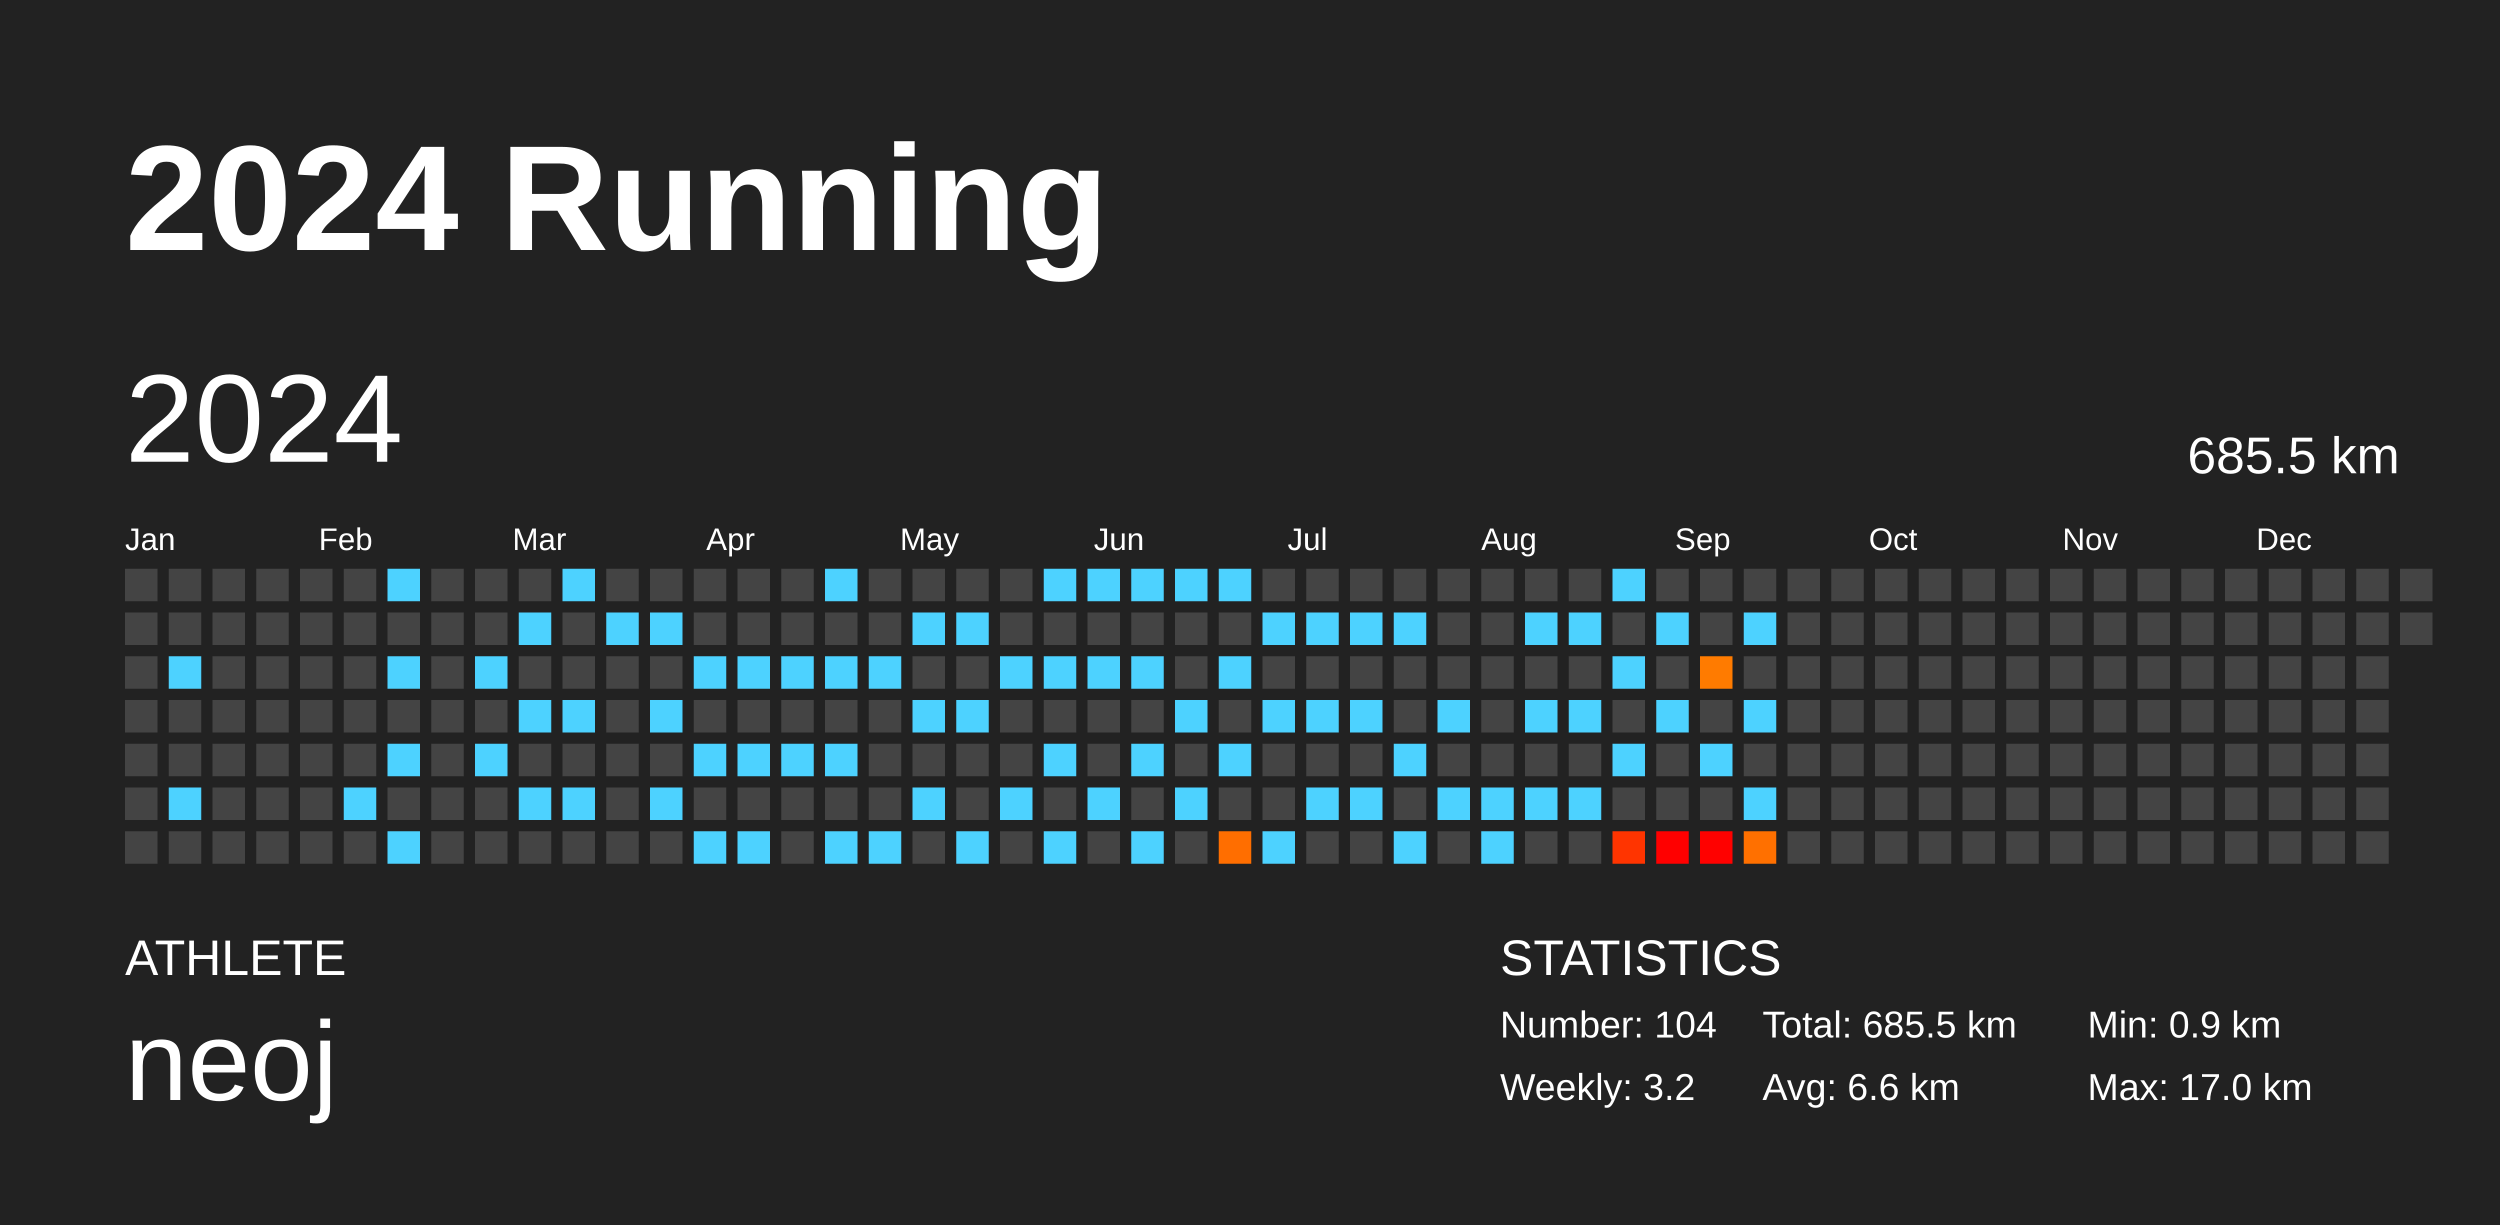
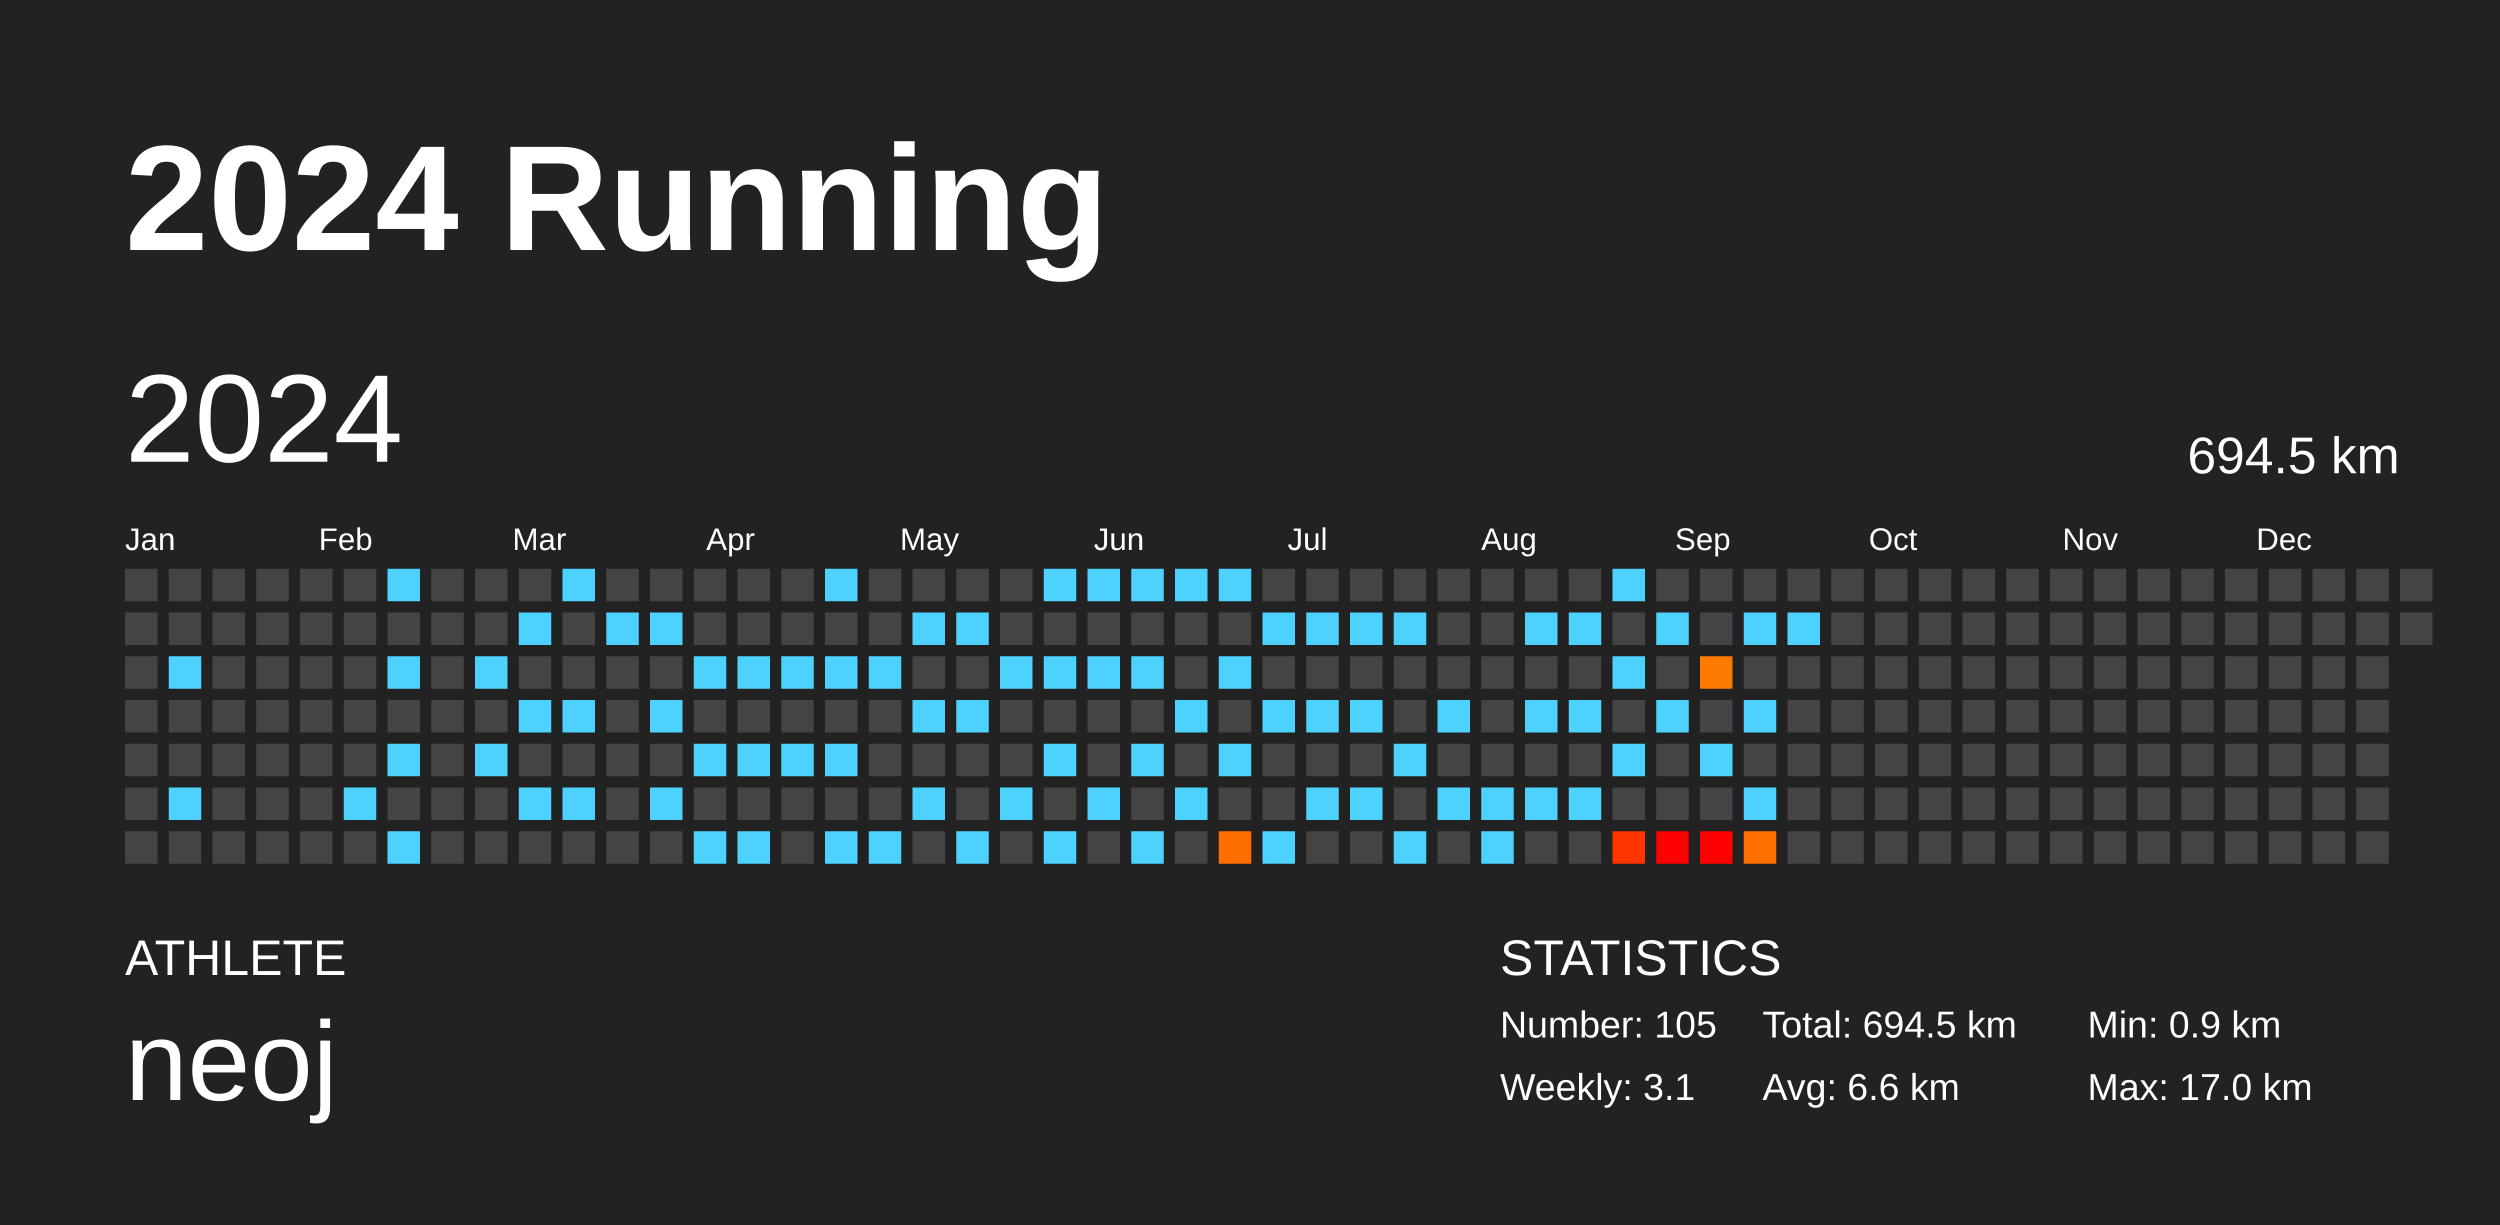
<svg xmlns="http://www.w3.org/2000/svg" baseProfile="full" height="98mm" version="1.1" viewBox="0,0,200,98" width="200mm">
  <defs />
  <rect fill="#222222" height="98" width="200" x="0" y="0" />
  <text fill="#FFFFFF" style="font-size:12px; font-family:Arial; font-weight:bold;" x="10" y="20">2024 Running</text>
  <text fill="#FFFFFF" style="font-size:4px; font-family:Arial" x="10" y="78">ATHLETE</text>
  <text fill="#FFFFFF" style="font-size:9px; font-family:Arial" x="10" y="88">neoj</text>
  <text fill="#FFFFFF" style="font-size:4px; font-family:Arial" x="120" y="78">STATISTICS</text>
-   <text fill="#FFFFFF" style="font-size:3px; font-family:Arial" x="120" y="83">Number: 104</text>
-   <text fill="#FFFFFF" style="font-size:3px; font-family:Arial" x="120" y="88">Weekly: 3.2</text>
-   <text fill="#FFFFFF" style="font-size:3px; font-family:Arial" x="141" y="83">Total: 685.5 km</text>
+   <text fill="#FFFFFF" style="font-size:3px; font-family:Arial" x="120" y="83">Number: 105</text>
+   <text fill="#FFFFFF" style="font-size:3px; font-family:Arial" x="120" y="88">Weekly: 3.1</text>
+   <text fill="#FFFFFF" style="font-size:3px; font-family:Arial" x="141" y="83">Total: 694.5 km</text>
  <text fill="#FFFFFF" style="font-size:3px; font-family:Arial" x="141" y="88">Avg: 6.6 km</text>
  <text fill="#FFFFFF" style="font-size:3px; font-family:Arial" x="167" y="83">Min: 0.9 km</text>
  <text fill="#FFFFFF" style="font-size:3px; font-family:Arial" x="167" y="88">Max: 17.0 km</text>
  <text dominant-baseline="hanging" fill="#FFFFFF" style="font-size:10.0px; font-family:Arial;" x="10" y="30">2024</text>
-   <text dominant-baseline="hanging" fill="#FFFFFF" style="font-size:4.125px; font-family:Arial;" x="175" y="35">685.5 km</text>
+   <text dominant-baseline="hanging" fill="#FFFFFF" style="font-size:4.125px; font-family:Arial;" x="175" y="35">694.5 km</text>
  <text fill="#FFFFFF" style="font-size:2.5px; font-family:Arial" x="10.0" y="44">Jan</text>
  <text fill="#FFFFFF" style="font-size:2.5px; font-family:Arial" x="25.5" y="44">Feb</text>
  <text fill="#FFFFFF" style="font-size:2.5px; font-family:Arial" x="41.0" y="44">Mar</text>
  <text fill="#FFFFFF" style="font-size:2.5px; font-family:Arial" x="56.5" y="44">Apr</text>
  <text fill="#FFFFFF" style="font-size:2.5px; font-family:Arial" x="72.0" y="44">May</text>
  <text fill="#FFFFFF" style="font-size:2.5px; font-family:Arial" x="87.5" y="44">Jun</text>
  <text fill="#FFFFFF" style="font-size:2.5px; font-family:Arial" x="103.0" y="44">Jul</text>
  <text fill="#FFFFFF" style="font-size:2.5px; font-family:Arial" x="118.5" y="44">Aug</text>
  <text fill="#FFFFFF" style="font-size:2.5px; font-family:Arial" x="134.0" y="44">Sep</text>
  <text fill="#FFFFFF" style="font-size:2.5px; font-family:Arial" x="149.5" y="44">Oct</text>
  <text fill="#FFFFFF" style="font-size:2.5px; font-family:Arial" x="165.0" y="44">Nov</text>
  <text fill="#FFFFFF" style="font-size:2.5px; font-family:Arial" x="180.5" y="44">Dec</text>
  <rect fill="#444444" height="2.6" width="2.6" x="10.0" y="45.5" />
  <rect fill="#444444" height="2.6" width="2.6" x="10.0" y="49.0" />
  <rect fill="#444444" height="2.6" width="2.6" x="10.0" y="52.5" />
  <rect fill="#444444" height="2.6" width="2.6" x="10.0" y="56.0" />
  <rect fill="#444444" height="2.6" width="2.6" x="10.0" y="59.5" />
  <rect fill="#444444" height="2.6" width="2.6" x="10.0" y="63.0" />
  <rect fill="#444444" height="2.6" width="2.6" x="10.0" y="66.5" />
  <rect fill="#444444" height="2.6" width="2.6" x="13.5" y="45.5" />
  <rect fill="#444444" height="2.6" width="2.6" x="13.5" y="49.0" />
  <rect fill="#4dd2ff" height="2.6" width="2.6" x="13.5" y="52.5" />
  <rect fill="#444444" height="2.6" width="2.6" x="13.5" y="56.0" />
  <rect fill="#444444" height="2.6" width="2.6" x="13.5" y="59.5" />
  <rect fill="#4dd2ff" height="2.6" width="2.6" x="13.5" y="63.0" />
  <rect fill="#444444" height="2.6" width="2.6" x="13.5" y="66.5" />
  <rect fill="#444444" height="2.6" width="2.6" x="17.0" y="45.5" />
  <rect fill="#444444" height="2.6" width="2.6" x="17.0" y="49.0" />
  <rect fill="#444444" height="2.6" width="2.6" x="17.0" y="52.5" />
  <rect fill="#444444" height="2.6" width="2.6" x="17.0" y="56.0" />
  <rect fill="#444444" height="2.6" width="2.6" x="17.0" y="59.5" />
  <rect fill="#444444" height="2.6" width="2.6" x="17.0" y="63.0" />
  <rect fill="#444444" height="2.6" width="2.6" x="17.0" y="66.5" />
  <rect fill="#444444" height="2.6" width="2.6" x="20.5" y="45.5" />
  <rect fill="#444444" height="2.6" width="2.6" x="20.5" y="49.0" />
  <rect fill="#444444" height="2.6" width="2.6" x="20.5" y="52.5" />
  <rect fill="#444444" height="2.6" width="2.6" x="20.5" y="56.0" />
  <rect fill="#444444" height="2.6" width="2.6" x="20.5" y="59.5" />
  <rect fill="#444444" height="2.6" width="2.6" x="20.5" y="63.0" />
  <rect fill="#444444" height="2.6" width="2.6" x="20.5" y="66.5" />
  <rect fill="#444444" height="2.6" width="2.6" x="24.0" y="45.5" />
  <rect fill="#444444" height="2.6" width="2.6" x="24.0" y="49.0" />
  <rect fill="#444444" height="2.6" width="2.6" x="24.0" y="52.5" />
  <rect fill="#444444" height="2.6" width="2.6" x="24.0" y="56.0" />
  <rect fill="#444444" height="2.6" width="2.6" x="24.0" y="59.5" />
  <rect fill="#444444" height="2.6" width="2.6" x="24.0" y="63.0" />
  <rect fill="#444444" height="2.6" width="2.6" x="24.0" y="66.5" />
  <rect fill="#444444" height="2.6" width="2.6" x="27.5" y="45.5" />
  <rect fill="#444444" height="2.6" width="2.6" x="27.5" y="49.0" />
  <rect fill="#444444" height="2.6" width="2.6" x="27.5" y="52.5" />
  <rect fill="#444444" height="2.6" width="2.6" x="27.5" y="56.0" />
  <rect fill="#444444" height="2.6" width="2.6" x="27.5" y="59.5" />
  <rect fill="#4dd2ff" height="2.6" width="2.6" x="27.5" y="63.0" />
  <rect fill="#444444" height="2.6" width="2.6" x="27.5" y="66.5" />
  <rect fill="#4dd2ff" height="2.6" width="2.6" x="31.0" y="45.5" />
  <rect fill="#444444" height="2.6" width="2.6" x="31.0" y="49.0" />
  <rect fill="#4dd2ff" height="2.6" width="2.6" x="31.0" y="52.5" />
  <rect fill="#444444" height="2.6" width="2.6" x="31.0" y="56.0" />
  <rect fill="#4dd2ff" height="2.6" width="2.6" x="31.0" y="59.5" />
  <rect fill="#444444" height="2.6" width="2.6" x="31.0" y="63.0" />
  <rect fill="#4dd2ff" height="2.6" width="2.6" x="31.0" y="66.5" />
  <rect fill="#444444" height="2.6" width="2.6" x="34.5" y="45.5" />
  <rect fill="#444444" height="2.6" width="2.6" x="34.5" y="49.0" />
  <rect fill="#444444" height="2.6" width="2.6" x="34.5" y="52.5" />
  <rect fill="#444444" height="2.6" width="2.6" x="34.5" y="56.0" />
  <rect fill="#444444" height="2.6" width="2.6" x="34.5" y="59.5" />
  <rect fill="#444444" height="2.6" width="2.6" x="34.5" y="63.0" />
  <rect fill="#444444" height="2.6" width="2.6" x="34.5" y="66.5" />
  <rect fill="#444444" height="2.6" width="2.6" x="38.0" y="45.5" />
  <rect fill="#444444" height="2.6" width="2.6" x="38.0" y="49.0" />
  <rect fill="#4dd2ff" height="2.6" width="2.6" x="38.0" y="52.5" />
  <rect fill="#444444" height="2.6" width="2.6" x="38.0" y="56.0" />
  <rect fill="#4dd2ff" height="2.6" width="2.6" x="38.0" y="59.5" />
  <rect fill="#444444" height="2.6" width="2.6" x="38.0" y="63.0" />
  <rect fill="#444444" height="2.6" width="2.6" x="38.0" y="66.5" />
  <rect fill="#444444" height="2.6" width="2.6" x="41.5" y="45.5" />
  <rect fill="#4dd2ff" height="2.6" width="2.6" x="41.5" y="49.0" />
  <rect fill="#444444" height="2.6" width="2.6" x="41.5" y="52.5" />
  <rect fill="#4dd2ff" height="2.6" width="2.6" x="41.5" y="56.0" />
  <rect fill="#444444" height="2.6" width="2.6" x="41.5" y="59.5" />
  <rect fill="#4dd2ff" height="2.6" width="2.6" x="41.5" y="63.0" />
  <rect fill="#444444" height="2.6" width="2.6" x="41.5" y="66.5" />
  <rect fill="#4dd2ff" height="2.6" width="2.6" x="45.0" y="45.5" />
  <rect fill="#444444" height="2.6" width="2.6" x="45.0" y="49.0" />
  <rect fill="#444444" height="2.6" width="2.6" x="45.0" y="52.5" />
  <rect fill="#4dd2ff" height="2.6" width="2.6" x="45.0" y="56.0" />
  <rect fill="#444444" height="2.6" width="2.6" x="45.0" y="59.5" />
  <rect fill="#4dd2ff" height="2.6" width="2.6" x="45.0" y="63.0" />
  <rect fill="#444444" height="2.6" width="2.6" x="45.0" y="66.5" />
  <rect fill="#444444" height="2.6" width="2.6" x="48.5" y="45.5" />
  <rect fill="#4dd2ff" height="2.6" width="2.6" x="48.5" y="49.0" />
  <rect fill="#444444" height="2.6" width="2.6" x="48.5" y="52.5" />
  <rect fill="#444444" height="2.6" width="2.6" x="48.5" y="56.0" />
  <rect fill="#444444" height="2.6" width="2.6" x="48.5" y="59.5" />
  <rect fill="#444444" height="2.6" width="2.6" x="48.5" y="63.0" />
  <rect fill="#444444" height="2.6" width="2.6" x="48.5" y="66.5" />
  <rect fill="#444444" height="2.6" width="2.6" x="52.0" y="45.5" />
  <rect fill="#4dd2ff" height="2.6" width="2.6" x="52.0" y="49.0" />
  <rect fill="#444444" height="2.6" width="2.6" x="52.0" y="52.5" />
  <rect fill="#4dd2ff" height="2.6" width="2.6" x="52.0" y="56.0" />
  <rect fill="#444444" height="2.6" width="2.6" x="52.0" y="59.5" />
  <rect fill="#4dd2ff" height="2.6" width="2.6" x="52.0" y="63.0" />
  <rect fill="#444444" height="2.6" width="2.6" x="52.0" y="66.5" />
  <rect fill="#444444" height="2.6" width="2.6" x="55.5" y="45.5" />
  <rect fill="#444444" height="2.6" width="2.6" x="55.5" y="49.0" />
  <rect fill="#4dd2ff" height="2.6" width="2.6" x="55.5" y="52.5" />
  <rect fill="#444444" height="2.6" width="2.6" x="55.5" y="56.0" />
  <rect fill="#4dd2ff" height="2.6" width="2.6" x="55.5" y="59.5" />
  <rect fill="#444444" height="2.6" width="2.6" x="55.5" y="63.0" />
  <rect fill="#4dd2ff" height="2.6" width="2.6" x="55.5" y="66.5" />
  <rect fill="#444444" height="2.6" width="2.6" x="59.0" y="45.5" />
  <rect fill="#444444" height="2.6" width="2.6" x="59.0" y="49.0" />
  <rect fill="#4dd2ff" height="2.6" width="2.6" x="59.0" y="52.5" />
  <rect fill="#444444" height="2.6" width="2.6" x="59.0" y="56.0" />
  <rect fill="#4dd2ff" height="2.6" width="2.6" x="59.0" y="59.5" />
  <rect fill="#444444" height="2.6" width="2.6" x="59.0" y="63.0" />
  <rect fill="#4dd2ff" height="2.6" width="2.6" x="59.0" y="66.5" />
  <rect fill="#444444" height="2.6" width="2.6" x="62.5" y="45.5" />
  <rect fill="#444444" height="2.6" width="2.6" x="62.5" y="49.0" />
  <rect fill="#4dd2ff" height="2.6" width="2.6" x="62.5" y="52.5" />
  <rect fill="#444444" height="2.6" width="2.6" x="62.5" y="56.0" />
  <rect fill="#4dd2ff" height="2.6" width="2.6" x="62.5" y="59.5" />
  <rect fill="#444444" height="2.6" width="2.6" x="62.5" y="63.0" />
  <rect fill="#444444" height="2.6" width="2.6" x="62.5" y="66.5" />
  <rect fill="#4dd2ff" height="2.6" width="2.6" x="66.0" y="45.5" />
  <rect fill="#444444" height="2.6" width="2.6" x="66.0" y="49.0" />
  <rect fill="#4dd2ff" height="2.6" width="2.6" x="66.0" y="52.5" />
  <rect fill="#444444" height="2.6" width="2.6" x="66.0" y="56.0" />
  <rect fill="#4dd2ff" height="2.6" width="2.6" x="66.0" y="59.5" />
  <rect fill="#444444" height="2.6" width="2.6" x="66.0" y="63.0" />
  <rect fill="#4dd2ff" height="2.6" width="2.6" x="66.0" y="66.5" />
  <rect fill="#444444" height="2.6" width="2.6" x="69.5" y="45.5" />
  <rect fill="#444444" height="2.6" width="2.6" x="69.5" y="49.0" />
  <rect fill="#4dd2ff" height="2.6" width="2.6" x="69.5" y="52.5" />
  <rect fill="#444444" height="2.6" width="2.6" x="69.5" y="56.0" />
  <rect fill="#444444" height="2.6" width="2.6" x="69.5" y="59.5" />
  <rect fill="#444444" height="2.6" width="2.6" x="69.5" y="63.0" />
  <rect fill="#4dd2ff" height="2.6" width="2.6" x="69.5" y="66.5" />
  <rect fill="#444444" height="2.6" width="2.6" x="73.0" y="45.5" />
  <rect fill="#4dd2ff" height="2.6" width="2.6" x="73.0" y="49.0" />
  <rect fill="#444444" height="2.6" width="2.6" x="73.0" y="52.5" />
  <rect fill="#4dd2ff" height="2.6" width="2.6" x="73.0" y="56.0" />
  <rect fill="#444444" height="2.6" width="2.6" x="73.0" y="59.5" />
  <rect fill="#4dd2ff" height="2.6" width="2.6" x="73.0" y="63.0" />
  <rect fill="#444444" height="2.6" width="2.6" x="73.0" y="66.5" />
  <rect fill="#444444" height="2.6" width="2.6" x="76.5" y="45.5" />
  <rect fill="#4dd2ff" height="2.6" width="2.6" x="76.5" y="49.0" />
  <rect fill="#444444" height="2.6" width="2.6" x="76.5" y="52.5" />
  <rect fill="#4dd2ff" height="2.6" width="2.6" x="76.5" y="56.0" />
  <rect fill="#444444" height="2.6" width="2.6" x="76.5" y="59.5" />
  <rect fill="#444444" height="2.6" width="2.6" x="76.5" y="63.0" />
  <rect fill="#4dd2ff" height="2.6" width="2.6" x="76.5" y="66.5" />
  <rect fill="#444444" height="2.6" width="2.6" x="80.0" y="45.5" />
  <rect fill="#444444" height="2.6" width="2.6" x="80.0" y="49.0" />
  <rect fill="#4dd2ff" height="2.6" width="2.6" x="80.0" y="52.5" />
  <rect fill="#444444" height="2.6" width="2.6" x="80.0" y="56.0" />
  <rect fill="#444444" height="2.6" width="2.6" x="80.0" y="59.5" />
  <rect fill="#4dd2ff" height="2.6" width="2.6" x="80.0" y="63.0" />
  <rect fill="#444444" height="2.6" width="2.6" x="80.0" y="66.5" />
  <rect fill="#4dd2ff" height="2.6" width="2.6" x="83.5" y="45.5" />
  <rect fill="#444444" height="2.6" width="2.6" x="83.5" y="49.0" />
  <rect fill="#4dd2ff" height="2.6" width="2.6" x="83.5" y="52.5" />
  <rect fill="#444444" height="2.6" width="2.6" x="83.5" y="56.0" />
  <rect fill="#4dd2ff" height="2.6" width="2.6" x="83.5" y="59.5" />
  <rect fill="#444444" height="2.6" width="2.6" x="83.5" y="63.0" />
  <rect fill="#4dd2ff" height="2.6" width="2.6" x="83.5" y="66.5" />
  <rect fill="#4dd2ff" height="2.6" width="2.6" x="87.0" y="45.5" />
  <rect fill="#444444" height="2.6" width="2.6" x="87.0" y="49.0" />
  <rect fill="#4dd2ff" height="2.6" width="2.6" x="87.0" y="52.5" />
  <rect fill="#444444" height="2.6" width="2.6" x="87.0" y="56.0" />
  <rect fill="#444444" height="2.6" width="2.6" x="87.0" y="59.5" />
  <rect fill="#4dd2ff" height="2.6" width="2.6" x="87.0" y="63.0" />
  <rect fill="#444444" height="2.6" width="2.6" x="87.0" y="66.5" />
  <rect fill="#4dd2ff" height="2.6" width="2.6" x="90.5" y="45.5" />
  <rect fill="#444444" height="2.6" width="2.6" x="90.5" y="49.0" />
  <rect fill="#4dd2ff" height="2.6" width="2.6" x="90.5" y="52.5" />
  <rect fill="#444444" height="2.6" width="2.6" x="90.5" y="56.0" />
  <rect fill="#4dd2ff" height="2.6" width="2.6" x="90.5" y="59.5" />
  <rect fill="#444444" height="2.6" width="2.6" x="90.5" y="63.0" />
  <rect fill="#4dd2ff" height="2.6" width="2.6" x="90.5" y="66.5" />
  <rect fill="#4dd2ff" height="2.6" width="2.6" x="94.0" y="45.5" />
  <rect fill="#444444" height="2.6" width="2.6" x="94.0" y="49.0" />
  <rect fill="#444444" height="2.6" width="2.6" x="94.0" y="52.5" />
  <rect fill="#4dd2ff" height="2.6" width="2.6" x="94.0" y="56.0" />
  <rect fill="#444444" height="2.6" width="2.6" x="94.0" y="59.5" />
  <rect fill="#4dd2ff" height="2.6" width="2.6" x="94.0" y="63.0" />
  <rect fill="#444444" height="2.6" width="2.6" x="94.0" y="66.5" />
  <rect fill="#4dd2ff" height="2.6" width="2.6" x="97.5" y="45.5" />
  <rect fill="#444444" height="2.6" width="2.6" x="97.5" y="49.0" />
  <rect fill="#4dd2ff" height="2.6" width="2.6" x="97.5" y="52.5" />
  <rect fill="#444444" height="2.6" width="2.6" x="97.5" y="56.0" />
  <rect fill="#4dd2ff" height="2.6" width="2.6" x="97.5" y="59.5" />
  <rect fill="#444444" height="2.6" width="2.6" x="97.5" y="63.0" />
  <rect fill="#ff6e00" height="2.6" width="2.6" x="97.5" y="66.5" />
  <rect fill="#444444" height="2.6" width="2.6" x="101.0" y="45.5" />
  <rect fill="#4dd2ff" height="2.6" width="2.6" x="101.0" y="49.0" />
  <rect fill="#444444" height="2.6" width="2.6" x="101.0" y="52.5" />
  <rect fill="#4dd2ff" height="2.6" width="2.6" x="101.0" y="56.0" />
  <rect fill="#444444" height="2.6" width="2.6" x="101.0" y="59.5" />
  <rect fill="#444444" height="2.6" width="2.6" x="101.0" y="63.0" />
  <rect fill="#4dd2ff" height="2.6" width="2.6" x="101.0" y="66.5" />
  <rect fill="#444444" height="2.6" width="2.6" x="104.5" y="45.5" />
  <rect fill="#4dd2ff" height="2.6" width="2.6" x="104.5" y="49.0" />
  <rect fill="#444444" height="2.6" width="2.6" x="104.5" y="52.5" />
  <rect fill="#4dd2ff" height="2.6" width="2.6" x="104.5" y="56.0" />
  <rect fill="#444444" height="2.6" width="2.6" x="104.5" y="59.5" />
  <rect fill="#4dd2ff" height="2.6" width="2.6" x="104.5" y="63.0" />
  <rect fill="#444444" height="2.6" width="2.6" x="104.5" y="66.5" />
  <rect fill="#444444" height="2.6" width="2.6" x="108.0" y="45.5" />
  <rect fill="#4dd2ff" height="2.6" width="2.6" x="108.0" y="49.0" />
  <rect fill="#444444" height="2.6" width="2.6" x="108.0" y="52.5" />
  <rect fill="#4dd2ff" height="2.6" width="2.6" x="108.0" y="56.0" />
  <rect fill="#444444" height="2.6" width="2.6" x="108.0" y="59.5" />
  <rect fill="#4dd2ff" height="2.6" width="2.6" x="108.0" y="63.0" />
  <rect fill="#444444" height="2.6" width="2.6" x="108.0" y="66.5" />
  <rect fill="#444444" height="2.6" width="2.6" x="111.5" y="45.5" />
  <rect fill="#4dd2ff" height="2.6" width="2.6" x="111.5" y="49.0" />
  <rect fill="#444444" height="2.6" width="2.6" x="111.5" y="52.5" />
  <rect fill="#444444" height="2.6" width="2.6" x="111.5" y="56.0" />
  <rect fill="#4dd2ff" height="2.6" width="2.6" x="111.5" y="59.5" />
  <rect fill="#444444" height="2.6" width="2.6" x="111.5" y="63.0" />
  <rect fill="#4dd2ff" height="2.6" width="2.6" x="111.5" y="66.5" />
  <rect fill="#444444" height="2.6" width="2.6" x="115.0" y="45.5" />
  <rect fill="#444444" height="2.6" width="2.6" x="115.0" y="49.0" />
  <rect fill="#444444" height="2.6" width="2.6" x="115.0" y="52.5" />
  <rect fill="#4dd2ff" height="2.6" width="2.6" x="115.0" y="56.0" />
  <rect fill="#444444" height="2.6" width="2.6" x="115.0" y="59.5" />
  <rect fill="#4dd2ff" height="2.6" width="2.6" x="115.0" y="63.0" />
  <rect fill="#444444" height="2.6" width="2.6" x="115.0" y="66.5" />
  <rect fill="#444444" height="2.6" width="2.6" x="118.5" y="45.5" />
  <rect fill="#444444" height="2.6" width="2.6" x="118.5" y="49.0" />
  <rect fill="#444444" height="2.6" width="2.6" x="118.5" y="52.5" />
  <rect fill="#444444" height="2.6" width="2.6" x="118.5" y="56.0" />
  <rect fill="#444444" height="2.6" width="2.6" x="118.5" y="59.5" />
  <rect fill="#4dd2ff" height="2.6" width="2.6" x="118.5" y="63.0" />
  <rect fill="#4dd2ff" height="2.6" width="2.6" x="118.5" y="66.5" />
  <rect fill="#444444" height="2.6" width="2.6" x="122.0" y="45.5" />
  <rect fill="#4dd2ff" height="2.6" width="2.6" x="122.0" y="49.0" />
  <rect fill="#444444" height="2.6" width="2.6" x="122.0" y="52.5" />
  <rect fill="#4dd2ff" height="2.6" width="2.6" x="122.0" y="56.0" />
  <rect fill="#444444" height="2.6" width="2.6" x="122.0" y="59.5" />
  <rect fill="#4dd2ff" height="2.6" width="2.6" x="122.0" y="63.0" />
  <rect fill="#444444" height="2.6" width="2.6" x="122.0" y="66.5" />
  <rect fill="#444444" height="2.6" width="2.6" x="125.5" y="45.5" />
  <rect fill="#4dd2ff" height="2.6" width="2.6" x="125.5" y="49.0" />
  <rect fill="#444444" height="2.6" width="2.6" x="125.5" y="52.5" />
  <rect fill="#4dd2ff" height="2.6" width="2.6" x="125.5" y="56.0" />
  <rect fill="#444444" height="2.6" width="2.6" x="125.5" y="59.5" />
  <rect fill="#4dd2ff" height="2.6" width="2.6" x="125.5" y="63.0" />
  <rect fill="#444444" height="2.6" width="2.6" x="125.5" y="66.5" />
  <rect fill="#4dd2ff" height="2.6" width="2.6" x="129.0" y="45.5" />
  <rect fill="#444444" height="2.6" width="2.6" x="129.0" y="49.0" />
  <rect fill="#4dd2ff" height="2.6" width="2.6" x="129.0" y="52.5" />
  <rect fill="#444444" height="2.6" width="2.6" x="129.0" y="56.0" />
  <rect fill="#4dd2ff" height="2.6" width="2.6" x="129.0" y="59.5" />
  <rect fill="#444444" height="2.6" width="2.6" x="129.0" y="63.0" />
  <rect fill="#ff3400" height="2.6" width="2.6" x="129.0" y="66.5" />
  <rect fill="#444444" height="2.6" width="2.6" x="132.5" y="45.5" />
  <rect fill="#4dd2ff" height="2.6" width="2.6" x="132.5" y="49.0" />
  <rect fill="#444444" height="2.6" width="2.6" x="132.5" y="52.5" />
  <rect fill="#4dd2ff" height="2.6" width="2.6" x="132.5" y="56.0" />
  <rect fill="#444444" height="2.6" width="2.6" x="132.5" y="59.5" />
  <rect fill="#444444" height="2.6" width="2.6" x="132.5" y="63.0" />
  <rect fill="#ff0000" height="2.6" width="2.6" x="132.5" y="66.5" />
  <rect fill="#444444" height="2.6" width="2.6" x="136.0" y="45.5" />
  <rect fill="#444444" height="2.6" width="2.6" x="136.0" y="49.0" />
  <rect fill="#ff7b00" height="2.6" width="2.6" x="136.0" y="52.5" />
  <rect fill="#444444" height="2.6" width="2.6" x="136.0" y="56.0" />
  <rect fill="#4dd2ff" height="2.6" width="2.6" x="136.0" y="59.5" />
  <rect fill="#444444" height="2.6" width="2.6" x="136.0" y="63.0" />
  <rect fill="#ff0100" height="2.6" width="2.6" x="136.0" y="66.5" />
  <rect fill="#444444" height="2.6" width="2.6" x="139.5" y="45.5" />
  <rect fill="#4dd2ff" height="2.6" width="2.6" x="139.5" y="49.0" />
  <rect fill="#444444" height="2.6" width="2.6" x="139.5" y="52.5" />
  <rect fill="#4dd2ff" height="2.6" width="2.6" x="139.5" y="56.0" />
  <rect fill="#444444" height="2.6" width="2.6" x="139.5" y="59.5" />
  <rect fill="#4dd2ff" height="2.6" width="2.6" x="139.5" y="63.0" />
  <rect fill="#ff7000" height="2.6" width="2.6" x="139.5" y="66.5" />
  <rect fill="#444444" height="2.6" width="2.6" x="143.0" y="45.5" />
-   <rect fill="#444444" height="2.6" width="2.6" x="143.0" y="49.0" />
+   <rect fill="#4dd2ff" height="2.6" width="2.6" x="143.0" y="49.0" />
  <rect fill="#444444" height="2.6" width="2.6" x="143.0" y="52.5" />
  <rect fill="#444444" height="2.6" width="2.6" x="143.0" y="56.0" />
  <rect fill="#444444" height="2.6" width="2.6" x="143.0" y="59.5" />
  <rect fill="#444444" height="2.6" width="2.6" x="143.0" y="63.0" />
  <rect fill="#444444" height="2.6" width="2.6" x="143.0" y="66.5" />
  <rect fill="#444444" height="2.6" width="2.6" x="146.5" y="45.5" />
  <rect fill="#444444" height="2.6" width="2.6" x="146.5" y="49.0" />
  <rect fill="#444444" height="2.6" width="2.6" x="146.5" y="52.5" />
  <rect fill="#444444" height="2.6" width="2.6" x="146.5" y="56.0" />
  <rect fill="#444444" height="2.6" width="2.6" x="146.5" y="59.5" />
  <rect fill="#444444" height="2.6" width="2.6" x="146.5" y="63.0" />
  <rect fill="#444444" height="2.6" width="2.6" x="146.5" y="66.5" />
  <rect fill="#444444" height="2.6" width="2.6" x="150.0" y="45.5" />
  <rect fill="#444444" height="2.6" width="2.6" x="150.0" y="49.0" />
  <rect fill="#444444" height="2.6" width="2.6" x="150.0" y="52.5" />
  <rect fill="#444444" height="2.6" width="2.6" x="150.0" y="56.0" />
  <rect fill="#444444" height="2.6" width="2.6" x="150.0" y="59.5" />
  <rect fill="#444444" height="2.6" width="2.6" x="150.0" y="63.0" />
  <rect fill="#444444" height="2.6" width="2.6" x="150.0" y="66.5" />
  <rect fill="#444444" height="2.6" width="2.6" x="153.5" y="45.5" />
  <rect fill="#444444" height="2.6" width="2.6" x="153.5" y="49.0" />
  <rect fill="#444444" height="2.6" width="2.6" x="153.5" y="52.5" />
  <rect fill="#444444" height="2.6" width="2.6" x="153.5" y="56.0" />
  <rect fill="#444444" height="2.6" width="2.6" x="153.5" y="59.5" />
  <rect fill="#444444" height="2.6" width="2.6" x="153.5" y="63.0" />
  <rect fill="#444444" height="2.6" width="2.6" x="153.5" y="66.5" />
  <rect fill="#444444" height="2.6" width="2.6" x="157.0" y="45.5" />
  <rect fill="#444444" height="2.6" width="2.6" x="157.0" y="49.0" />
  <rect fill="#444444" height="2.6" width="2.6" x="157.0" y="52.5" />
  <rect fill="#444444" height="2.6" width="2.6" x="157.0" y="56.0" />
  <rect fill="#444444" height="2.6" width="2.6" x="157.0" y="59.5" />
  <rect fill="#444444" height="2.6" width="2.6" x="157.0" y="63.0" />
  <rect fill="#444444" height="2.6" width="2.6" x="157.0" y="66.5" />
  <rect fill="#444444" height="2.6" width="2.6" x="160.5" y="45.5" />
  <rect fill="#444444" height="2.6" width="2.6" x="160.5" y="49.0" />
  <rect fill="#444444" height="2.6" width="2.6" x="160.5" y="52.5" />
  <rect fill="#444444" height="2.6" width="2.6" x="160.5" y="56.0" />
  <rect fill="#444444" height="2.6" width="2.6" x="160.5" y="59.5" />
  <rect fill="#444444" height="2.6" width="2.6" x="160.5" y="63.0" />
  <rect fill="#444444" height="2.6" width="2.6" x="160.5" y="66.5" />
  <rect fill="#444444" height="2.6" width="2.6" x="164.0" y="45.5" />
  <rect fill="#444444" height="2.6" width="2.6" x="164.0" y="49.0" />
  <rect fill="#444444" height="2.6" width="2.6" x="164.0" y="52.5" />
  <rect fill="#444444" height="2.6" width="2.6" x="164.0" y="56.0" />
  <rect fill="#444444" height="2.6" width="2.6" x="164.0" y="59.5" />
  <rect fill="#444444" height="2.6" width="2.6" x="164.0" y="63.0" />
  <rect fill="#444444" height="2.6" width="2.6" x="164.0" y="66.5" />
  <rect fill="#444444" height="2.6" width="2.6" x="167.5" y="45.5" />
  <rect fill="#444444" height="2.6" width="2.6" x="167.5" y="49.0" />
  <rect fill="#444444" height="2.6" width="2.6" x="167.5" y="52.5" />
  <rect fill="#444444" height="2.6" width="2.6" x="167.5" y="56.0" />
  <rect fill="#444444" height="2.6" width="2.6" x="167.5" y="59.5" />
  <rect fill="#444444" height="2.6" width="2.6" x="167.5" y="63.0" />
  <rect fill="#444444" height="2.6" width="2.6" x="167.5" y="66.5" />
  <rect fill="#444444" height="2.6" width="2.6" x="171.0" y="45.5" />
  <rect fill="#444444" height="2.6" width="2.6" x="171.0" y="49.0" />
  <rect fill="#444444" height="2.6" width="2.6" x="171.0" y="52.5" />
  <rect fill="#444444" height="2.6" width="2.6" x="171.0" y="56.0" />
  <rect fill="#444444" height="2.6" width="2.6" x="171.0" y="59.5" />
  <rect fill="#444444" height="2.6" width="2.6" x="171.0" y="63.0" />
  <rect fill="#444444" height="2.6" width="2.6" x="171.0" y="66.5" />
  <rect fill="#444444" height="2.6" width="2.6" x="174.5" y="45.5" />
  <rect fill="#444444" height="2.6" width="2.6" x="174.5" y="49.0" />
  <rect fill="#444444" height="2.6" width="2.6" x="174.5" y="52.5" />
  <rect fill="#444444" height="2.6" width="2.6" x="174.5" y="56.0" />
  <rect fill="#444444" height="2.6" width="2.6" x="174.5" y="59.5" />
  <rect fill="#444444" height="2.6" width="2.6" x="174.5" y="63.0" />
  <rect fill="#444444" height="2.6" width="2.6" x="174.5" y="66.5" />
  <rect fill="#444444" height="2.6" width="2.6" x="178.0" y="45.5" />
  <rect fill="#444444" height="2.6" width="2.6" x="178.0" y="49.0" />
  <rect fill="#444444" height="2.6" width="2.6" x="178.0" y="52.5" />
  <rect fill="#444444" height="2.6" width="2.6" x="178.0" y="56.0" />
  <rect fill="#444444" height="2.6" width="2.6" x="178.0" y="59.5" />
  <rect fill="#444444" height="2.6" width="2.6" x="178.0" y="63.0" />
  <rect fill="#444444" height="2.6" width="2.6" x="178.0" y="66.5" />
  <rect fill="#444444" height="2.6" width="2.6" x="181.5" y="45.5" />
  <rect fill="#444444" height="2.6" width="2.6" x="181.5" y="49.0" />
  <rect fill="#444444" height="2.6" width="2.6" x="181.5" y="52.5" />
  <rect fill="#444444" height="2.6" width="2.6" x="181.5" y="56.0" />
  <rect fill="#444444" height="2.6" width="2.6" x="181.5" y="59.5" />
  <rect fill="#444444" height="2.6" width="2.6" x="181.5" y="63.0" />
  <rect fill="#444444" height="2.6" width="2.6" x="181.5" y="66.5" />
  <rect fill="#444444" height="2.6" width="2.6" x="185.0" y="45.5" />
  <rect fill="#444444" height="2.6" width="2.6" x="185.0" y="49.0" />
  <rect fill="#444444" height="2.6" width="2.6" x="185.0" y="52.5" />
  <rect fill="#444444" height="2.6" width="2.6" x="185.0" y="56.0" />
  <rect fill="#444444" height="2.6" width="2.6" x="185.0" y="59.5" />
  <rect fill="#444444" height="2.6" width="2.6" x="185.0" y="63.0" />
  <rect fill="#444444" height="2.6" width="2.6" x="185.0" y="66.5" />
  <rect fill="#444444" height="2.6" width="2.6" x="188.5" y="45.5" />
  <rect fill="#444444" height="2.6" width="2.6" x="188.5" y="49.0" />
  <rect fill="#444444" height="2.6" width="2.6" x="188.5" y="52.5" />
  <rect fill="#444444" height="2.6" width="2.6" x="188.5" y="56.0" />
  <rect fill="#444444" height="2.6" width="2.6" x="188.5" y="59.5" />
  <rect fill="#444444" height="2.6" width="2.6" x="188.5" y="63.0" />
  <rect fill="#444444" height="2.6" width="2.6" x="188.5" y="66.5" />
  <rect fill="#444444" height="2.6" width="2.6" x="192.0" y="45.5" />
  <rect fill="#444444" height="2.6" width="2.6" x="192.0" y="49.0" />
</svg>
